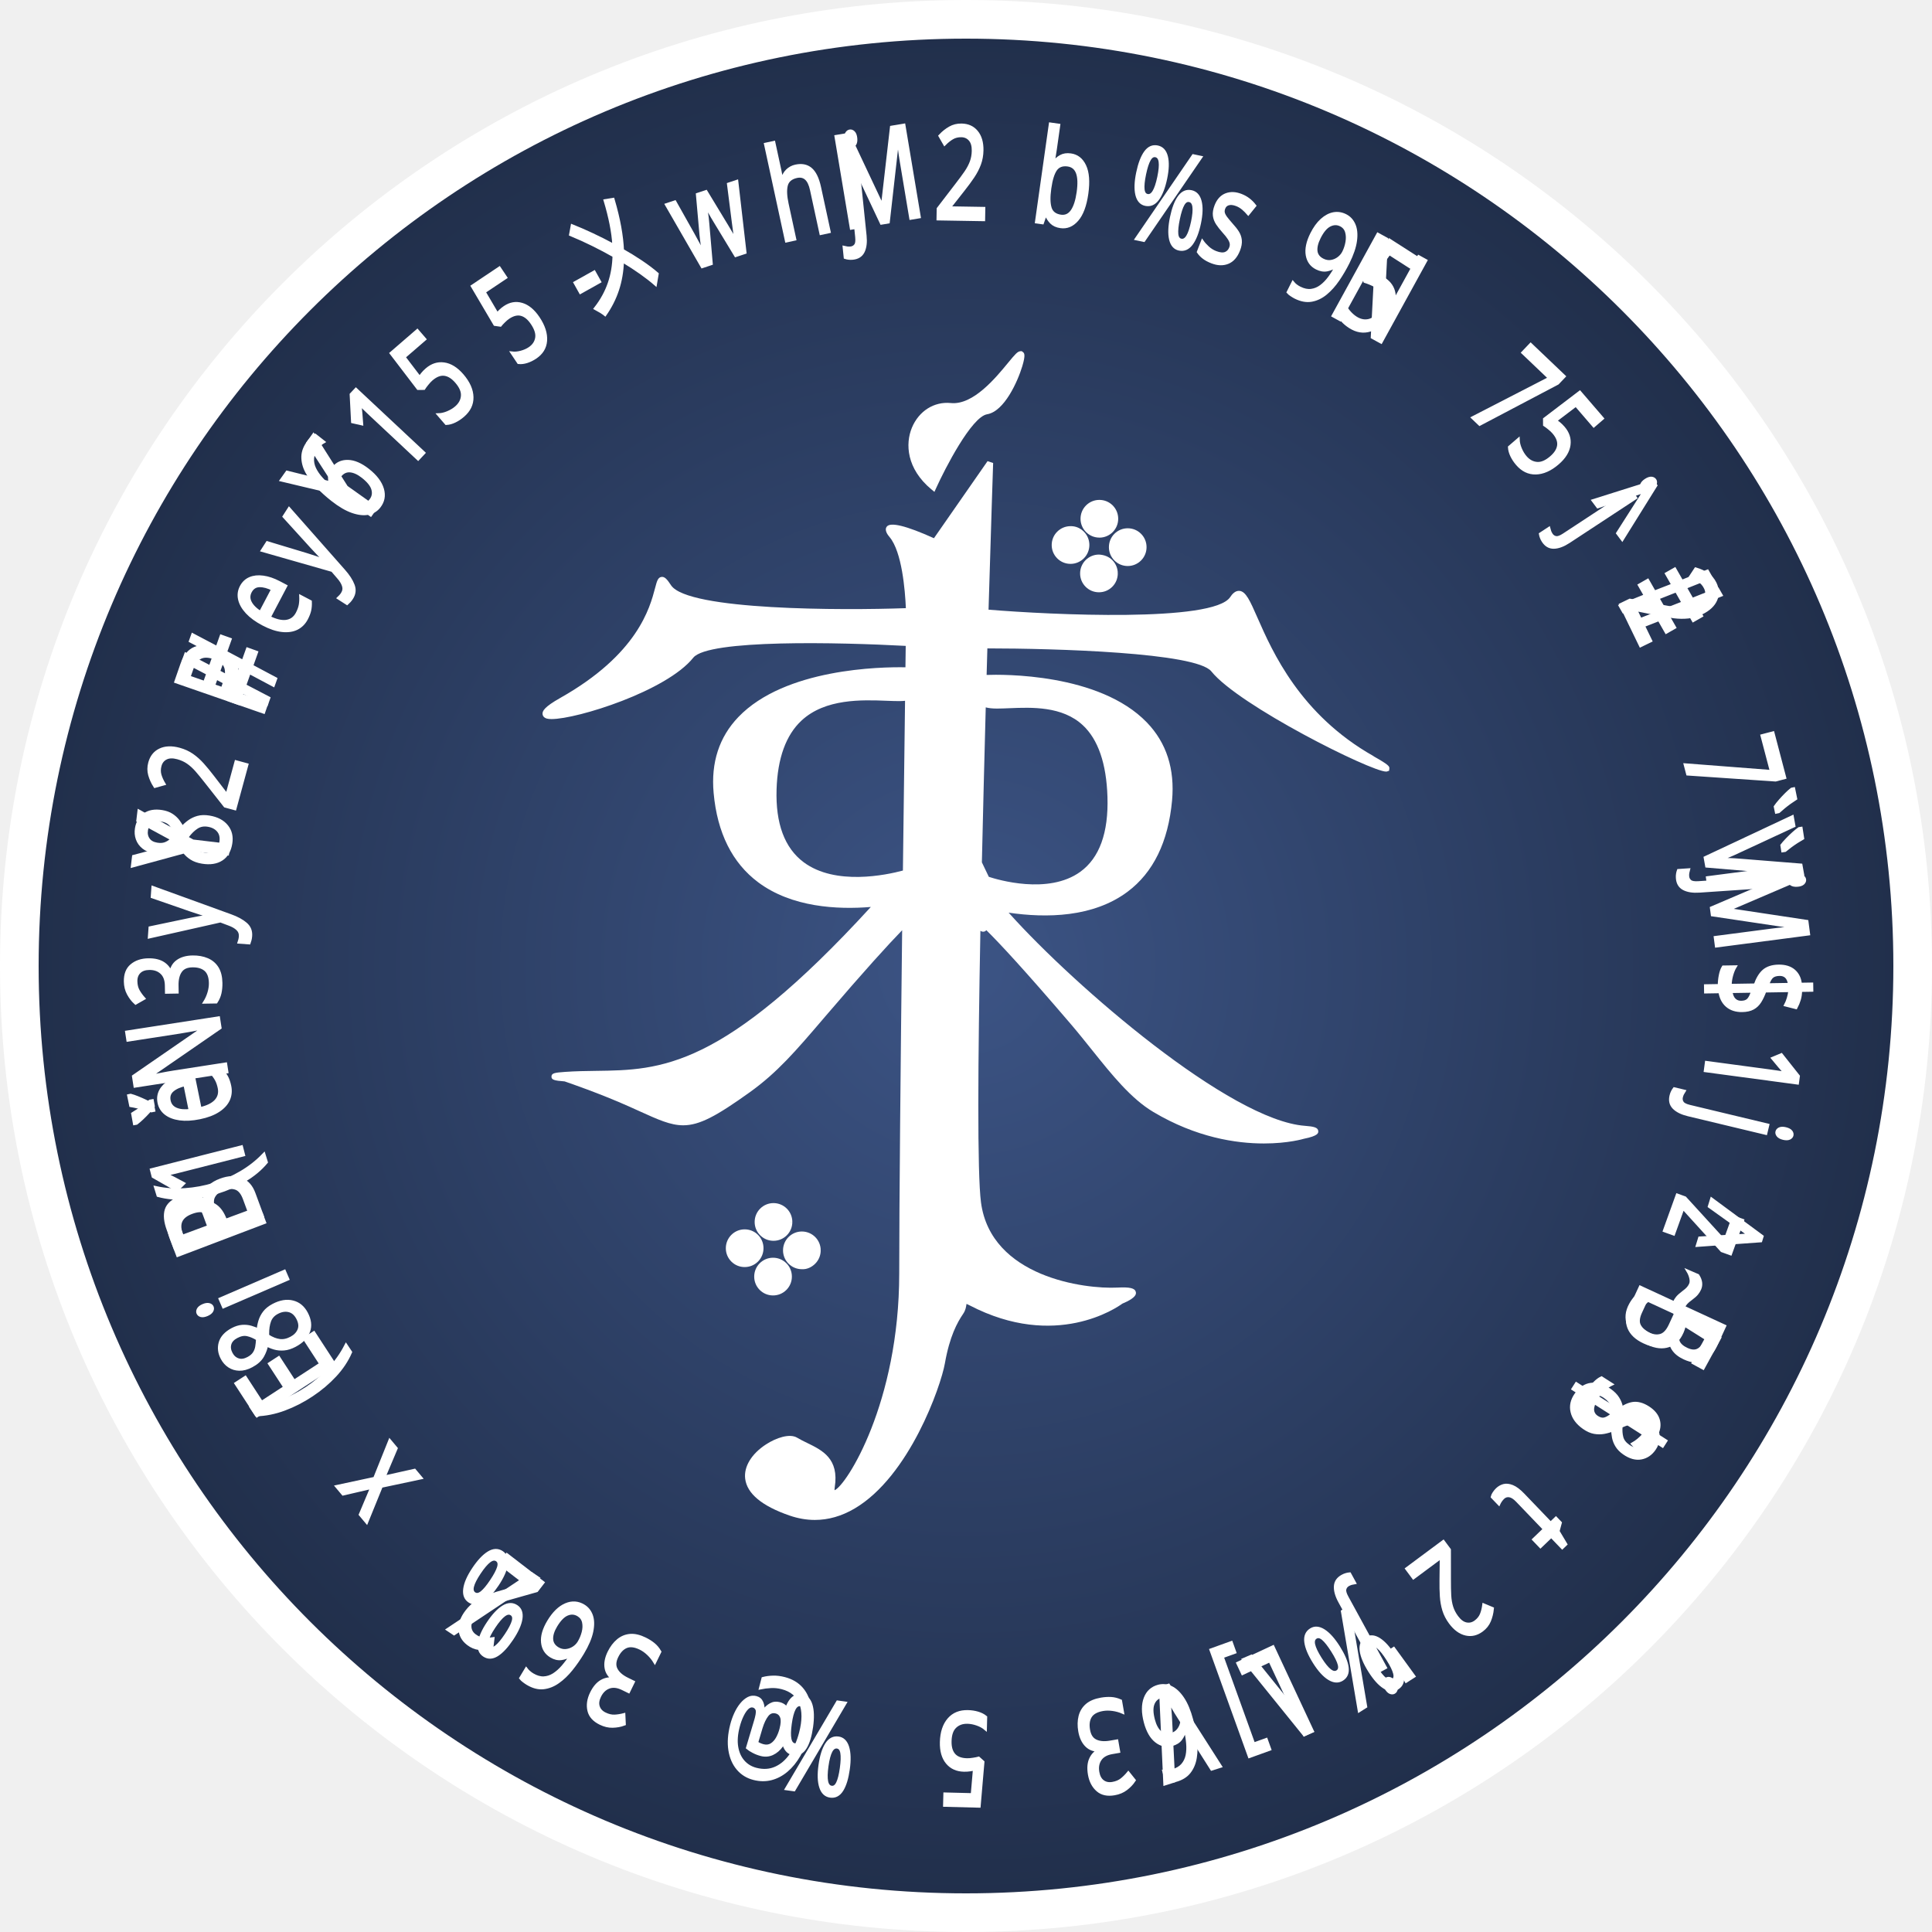
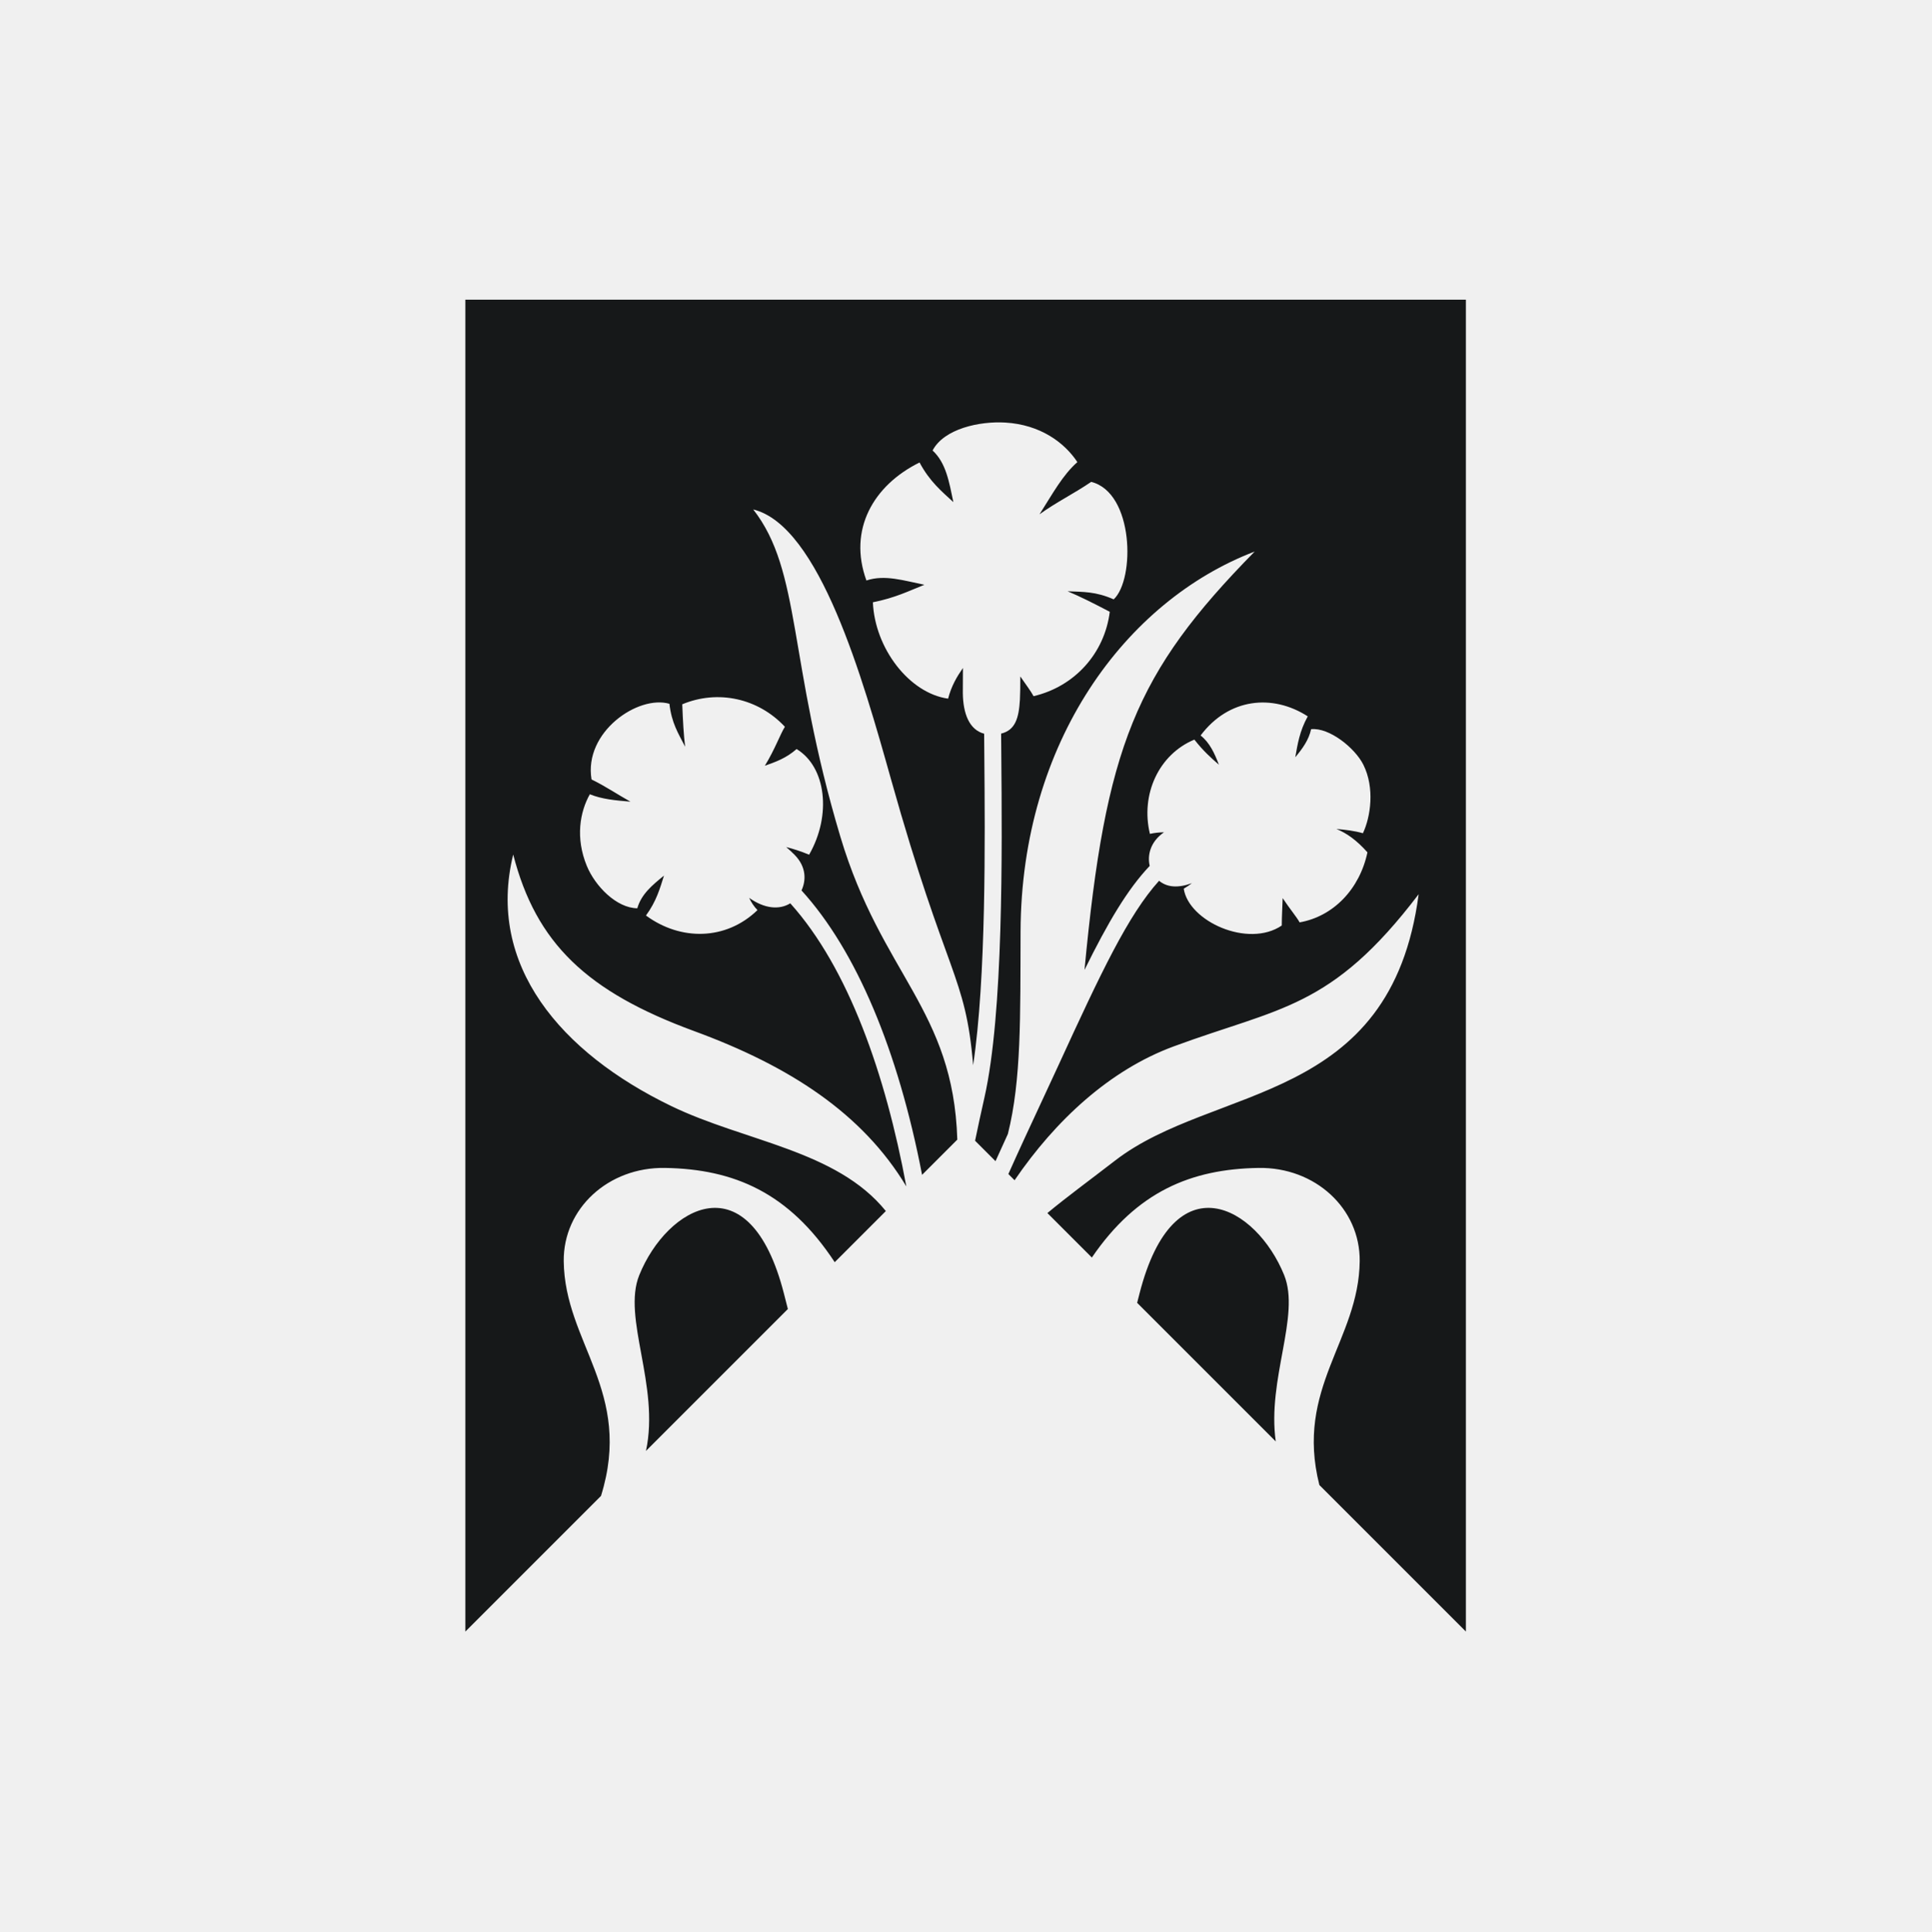
- <svg xmlns="http://www.w3.org/2000/svg" id="Layer_2" viewBox="0 0 640 640">
+ <svg xmlns="http://www.w3.org/2000/svg" id="Layer_1" viewBox="0 0 1160 1160">
  <defs>
-     <style>.cls-1,.cls-2{fill:#fff;}.cls-3{fill:url(#radial-gradient);}.cls-2{font-family:TengwarAnnatarGlaemscrafuItalic, 'Tengwar Annatar Glaemscrafu';font-size:42.67px;stroke:#fff;stroke-miterlimit:10;stroke-width:1.33px;}</style>
-     <radialGradient id="radial-gradient" cx="320.01" cy="320.01" fx="320.01" fy="320.01" r="308.62" gradientUnits="userSpaceOnUse">
-       <stop offset="0" stop-color="#3c5485" />
-       <stop offset="1" stop-color="#212f4b" />
-     </radialGradient>
+     <style>.cls-1{fill:#161819;}</style>
  </defs>
-   <g id="Gradient_Logo">
-     <g id="Gradient_Logo-2">
-       <circle class="cls-3" cx="320.01" cy="320.01" r="308.62" />
-       <path class="cls-1" d="M320,0C143.27,0,0,143.27,0,320s143.27,320,320,320,320-143.25,320-320S496.73,0,320,0ZM320,627.2c-169.64,0-307.2-137.53-307.2-307.2S150.36,12.8,320,12.8s307.2,137.56,307.2,307.2-137.53,307.2-307.2,307.2Z" />
-       <text class="cls-2" transform="translate(227.76 89.82) rotate(-18.36) scale(.75 1)">
-         <tspan x="0" y="0">w</tspan>
-       </text>
-       <text class="cls-2" transform="translate(257.83 80.22) rotate(-12.21) scale(.75 1)">
-         <tspan x="0" y="0">h</tspan>
-       </text>
-       <text class="cls-2" transform="translate(278.92 75.94) rotate(-9.49) scale(.75 1)">
-         <tspan x="0" y="0">M</tspan>
-       </text>
-       <text class="cls-2" transform="translate(280.72 75.27) rotate(-5.91) scale(.75 1)">
-         <tspan x="0" y="0">j</tspan>
-       </text>
-       <text class="cls-2" transform="translate(309.2 72.33) rotate(.95) scale(.75 1)">
-         <tspan x="0" y="0">2</tspan>
-       </text>
-       <text class="cls-2" transform="translate(340.68 72.98) rotate(8.05) scale(.75 1)">
-         <tspan x="0" y="0">b</tspan>
-       </text>
-       <text class="cls-2" transform="translate(370.96 77.8) rotate(11.82) scale(.75 1)">
-         <tspan x="0" y="0">%</tspan>
-       </text>
-       <text class="cls-2" transform="translate(373.03 78.19) rotate(13.42) scale(.75 1)">
-         <tspan x="0" y="0"> </tspan>
-       </text>
-       <text class="cls-2" transform="translate(384.18 80.9) rotate(16.1) scale(.75 1)">
-         <tspan x="0" y="0"> </tspan>
-       </text>
-       <text class="cls-2" transform="translate(395.1 83.69) rotate(21.04) scale(.75 1)">
-         <tspan x="0" y="0">s</tspan>
-       </text>
-       <text class="cls-2" transform="translate(423.86 95.2) rotate(26.57) scale(.75 1)">
-         <tspan x="0" y="0">9</tspan>
-       </text>
-       <text class="cls-2" transform="translate(438.97 102.96) rotate(28.78) scale(.75 1)">
-         <tspan x="0" y="0">N</tspan>
-       </text>
-       <text class="cls-2" transform="translate(440.81 103.47) rotate(32.66) scale(.75 1)">
-         <tspan x="0" y="0">5</tspan>
-       </text>
-       <text class="cls-2" transform="translate(467.07 120.91) rotate(37.59) scale(.75 1)">
-         <tspan x="0" y="0"> </tspan>
-       </text>
-       <text class="cls-2" transform="translate(476.15 127.96) rotate(40.24) scale(.75 1)">
-         <tspan x="0" y="0"> </tspan>
-       </text>
-       <text class="cls-2" transform="translate(484.9 135.31) rotate(43.62) scale(.75 1)">
-         <tspan x="0" y="0">7</tspan>
-       </text>
-       <text class="cls-2" transform="translate(497.88 147.32) rotate(49.27) scale(.75 1)">
-         <tspan x="0" y="0">5</tspan>
-       </text>
-       <text class="cls-2" transform="translate(518.1 171.67) rotate(53.13) scale(.75 1)">
-         <tspan x="0" y="0">^</tspan>
-       </text>
-       <text class="cls-2" transform="translate(519.51 172.94) rotate(56.69) scale(.75 1)">
-         <tspan x="0" y="0">j</tspan>
-       </text>
-       <text class="cls-2" transform="translate(535.06 197.48) rotate(60.27) scale(.75 1)">
-         <tspan x="0" y="0">#</tspan>
-       </text>
-       <text class="cls-2" transform="translate(536.35 198.84) rotate(64.17) scale(.75 1)">
-         <tspan x="0" y="0">2</tspan>
-       </text>
-       <text class="cls-2" transform="translate(549.69 227.59) rotate(69.17) scale(.75 1)">
-         <tspan x="0" y="0"> </tspan>
-       </text>
-       <text class="cls-2" transform="translate(553.74 238.36) rotate(71.86) scale(.75 1)">
-         <tspan x="0" y="0"> </tspan>
-       </text>
-       <text class="cls-2" transform="translate(557.33 249.19) rotate(75.28) scale(.75 1)">
-         <tspan x="0" y="0">7</tspan>
-       </text>
-       <text class="cls-2" transform="translate(561.73 266.61) rotate(78.47) scale(.75 1)">
-         <tspan x="0" y="0">`</tspan>
-       </text>
-       <text class="cls-2" transform="translate(563.58 276.04) rotate(79.83) scale(.75 1)">
-         <tspan x="0" y="0">V</tspan>
-       </text>
-       <text class="cls-2" transform="translate(563.98 278.15) rotate(81.2) scale(.75 1)">
-         <tspan x="0" y="0">`</tspan>
-       </text>
-       <text class="cls-2" transform="translate(565.38 287.65) rotate(82.56) scale(.75 1)">
-         <tspan x="0" y="0">M</tspan>
-       </text>
-       <text class="cls-2" transform="translate(565.98 289.45) rotate(86.12) scale(.75 1)">
-         <tspan x="0" y="0">j</tspan>
-       </text>
-       <text class="cls-2" transform="translate(567.47 318.41) rotate(89.07) scale(.75 1)">
-         <tspan x="0" y="0">$</tspan>
-       </text>
-       <text class="cls-2" transform="translate(567.52 320.56) rotate(91.21) scale(.75 1)">
-         <tspan x="0" y="0"> </tspan>
-       </text>
-       <text class="cls-2" transform="translate(567.23 332.08) rotate(93.84) scale(.75 1)">
-         <tspan x="0" y="0"> </tspan>
-       </text>
-       <text class="cls-2" transform="translate(566.58 343.43) rotate(97.65) scale(.75 1)">
-         <tspan x="0" y="0">1</tspan>
-       </text>
-       <text class="cls-2" transform="translate(563.83 364.69) rotate(103.48) scale(.75 1)">
-         <tspan x="0" y="0">j</tspan>
-       </text>
-       <text class="cls-2" transform="translate(556.59 392.83) rotate(107.09) scale(.75 1)">
-         <tspan x="0" y="0">^</tspan>
-       </text>
-       <text class="cls-2" transform="translate(556.19 394.76) rotate(109.83) scale(.75 1)">
-         <tspan x="0" y="0">z</tspan>
-       </text>
-       <text class="cls-2" transform="translate(548.69 414.83) rotate(113.41) scale(.75 1)">
-         <tspan x="0" y="0">~</tspan>
-       </text>
-       <text class="cls-2" transform="translate(544.8 423.63) rotate(114.78) scale(.75 1)">
-         <tspan x="0" y="0">B</tspan>
-       </text>
-       <text class="cls-2" transform="translate(544.44 425.47) rotate(118.67) scale(.75 1)">
-         <tspan x="0" y="0">5</tspan>
-       </text>
-       <text class="cls-2" transform="translate(528.76 452.96) rotate(122.55) scale(.75 1)">
-         <tspan x="0" y="0">$</tspan>
-       </text>
-       <text class="cls-2" transform="translate(527.81 454.74) rotate(125.05) scale(.75 1)">
-         <tspan x="0" y="0">8</tspan>
-       </text>
-       <text class="cls-2" transform="translate(516.44 470.62) rotate(128.62) scale(.75 1)">
-         <tspan x="0" y="0"> </tspan>
-       </text>
-       <text class="cls-2" transform="translate(509.22 479.59) rotate(131.27) scale(.75 1)">
-         <tspan x="0" y="0"> </tspan>
-       </text>
-       <text class="cls-2" transform="translate(502.08 488.27) rotate(136.18) scale(.75 1)">
-         <tspan x="0" y="0">t</tspan>
-       </text>
-       <text class="cls-2" transform="translate(479.45 509.87) rotate(143.4) scale(.75 1)">
-         <tspan x="0" y="0">2</tspan>
-       </text>
-       <text class="cls-2" transform="translate(453.56 528.38) rotate(147.29) scale(.75 1)">
-         <tspan x="0" y="0">'</tspan>
-       </text>
-       <text class="cls-2" transform="translate(451.68 529.58) rotate(147.8) scale(.75 1)">
-         <tspan x="0" y="0">%</tspan>
-       </text>
-       <text class="cls-2" transform="translate(450.29 530.89) rotate(151.38) scale(.75 1)">
-         <tspan x="0" y="0">j</tspan>
-       </text>
-       <text class="cls-2" transform="translate(424.58 544.36) rotate(154.97) scale(.75 1)">
-         <tspan x="0" y="0">L</tspan>
-       </text>
-       <text class="cls-2" transform="translate(422.71 545.29) rotate(156.72) scale(.75 1)">
-         <tspan x="0" y="0">\</tspan>
-       </text>
-       <text class="cls-2" transform="translate(410.98 550.35) rotate(160.18) scale(.75 1)">
-         <tspan x="0" y="0">]</tspan>
-       </text>
-       <text class="cls-2" transform="translate(394.96 555.93) rotate(162.39) scale(.75 1)">
-         <tspan x="0" y="0">V</tspan>
-       </text>
-       <text class="cls-2" transform="translate(393.13 556.7) rotate(165.15) scale(.75 1)">
-         <tspan x="0" y="0">6</tspan>
-       </text>
-       <text class="cls-2" transform="translate(372.43 562.12) rotate(170.13) scale(.75 1)">
-         <tspan x="0" y="0">3</tspan>
-       </text>
-       <text class="cls-2" transform="translate(351.22 565.58) rotate(173.93) scale(.75 1)">
-         <tspan x="0" y="0"> </tspan>
-       </text>
-       <text class="cls-2" transform="translate(339.77 566.75) rotate(176.58) scale(.75 1)">
-         <tspan x="0" y="0"> </tspan>
-       </text>
-       <text class="cls-2" transform="translate(328.56 567.78) rotate(-178.55) scale(.75 1)">
-         <tspan x="0" y="0">5</tspan>
-       </text>
-       <text class="cls-2" transform="translate(297.05 566.48) rotate(-173.65) scale(.75 1)">
-         <tspan x="0" y="0"> </tspan>
-       </text>
-       <text class="cls-2" transform="translate(285.52 565.1) rotate(-172.06) scale(.75 1)">
-         <tspan x="0" y="0">%</tspan>
-       </text>
-       <text class="cls-2" transform="translate(283.43 564.84) rotate(-170.47) scale(.75 1)">
-         <tspan x="0" y="0"> </tspan>
-       </text>
-       <text class="cls-2" transform="translate(272.27 563.35) rotate(-165.47) scale(.75 1)">
-         <tspan x="0" y="0">@</tspan>
-       </text>
-       <text class="cls-2" transform="translate(241.72 554.89) rotate(-160.46) scale(.75 1)">
-         <tspan x="0" y="0"> </tspan>
-       </text>
-       <text class="cls-2" transform="translate(230.92 551.01) rotate(-157.79) scale(.75 1)">
-         <tspan x="0" y="0"> </tspan>
-       </text>
-       <text class="cls-2" transform="translate(220.35 546.81) rotate(-153.96) scale(.75 1)">
-         <tspan x="0" y="0">3</tspan>
-       </text>
-       <text class="cls-2" transform="translate(201.19 537.37) rotate(-149) scale(.75 1)">
-         <tspan x="0" y="0">6</tspan>
-       </text>
-       <text class="cls-2" transform="translate(182.77 525.97) rotate(-146.27) scale(.75 1)">
-         <tspan x="0" y="0">%</tspan>
-       </text>
-       <text class="cls-2" transform="translate(180.98 525.31) rotate(-142.38) scale(.75 1)">
-         <tspan x="0" y="0">2</tspan>
-       </text>
-       <text class="cls-2" transform="translate(156.2 505.57) rotate(-137.44) scale(.75 1)">
-         <tspan x="0" y="0"> </tspan>
-       </text>
-       <text class="cls-2" transform="translate(147.76 497.76) rotate(-134.8) scale(.75 1)">
-         <tspan x="0" y="0"> </tspan>
-       </text>
-       <text class="cls-2" transform="translate(139.59 490) rotate(-129.99) scale(.75 1)">
-         <tspan x="0" y="0">x</tspan>
-       </text>
-       <text class="cls-2" transform="translate(120.35 466.33) rotate(-125.18) scale(.75 1)">
-         <tspan x="0" y="0"> </tspan>
-       </text>
-       <text class="cls-2" transform="translate(113.72 456.75) rotate(-123.59) scale(.75 1)">
-         <tspan x="0" y="0">(</tspan>
-       </text>
-       <text class="cls-2" transform="translate(112.49 454.88) rotate(-123.07) scale(.75 1)">
-         <tspan x="0" y="0">E</tspan>
-       </text>
-       <text class="cls-2" transform="translate(111.31 453.13) rotate(-121.48) scale(.75 1)">
-         <tspan x="0" y="0"> </tspan>
-       </text>
-       <text class="cls-2" transform="translate(105.3 443.46) rotate(-117.9) scale(.75 1)">
-         <tspan x="0" y="0">8</tspan>
-       </text>
-       <text class="cls-2" transform="translate(96.26 426.26) rotate(-113.35) scale(.75 1)">
-         <tspan x="0" y="0">i</tspan>
-       </text>
-       <text class="cls-2" transform="translate(88.6 407.89) rotate(-110.8) scale(.75 1)">
-         <tspan x="0" y="0">P</tspan>
-       </text>
-       <text class="cls-2" transform="translate(87.81 405.79) rotate(-110.28) scale(.75 1)">
-         <tspan x="0" y="0">B</tspan>
-       </text>
-       <text class="cls-2" transform="translate(87.05 403.83) rotate(-108.68) scale(.75 1)">
-         <tspan x="0" y="0"> </tspan>
-       </text>
-       <text class="cls-2" transform="translate(83.41 392.78) rotate(-107.08) scale(.75 1)">
-         <tspan x="0" y="0">(</tspan>
-       </text>
-       <text class="cls-2" transform="translate(82.65 390.95) rotate(-104.3) scale(.75 1)">
-         <tspan x="0" y="0">1</tspan>
-       </text>
-       <text class="cls-2" transform="translate(77.54 369.74) rotate(-101.53) scale(.75 1)">
-         <tspan x="0" y="0">é</tspan>
-       </text>
-       <text class="cls-2" transform="translate(77.1 367.67) rotate(-100.17) scale(.75 1)">
-         <tspan x="0" y="0">`</tspan>
-       </text>
-       <text class="cls-2" transform="translate(75.47 358.18) rotate(-98.8) scale(.75 1)">
-         <tspan x="0" y="0">N</tspan>
-       </text>
-       <text class="cls-2" transform="translate(75.11 356.11) rotate(-97.21) scale(.75 1)">
-         <tspan x="0" y="0"> </tspan>
-       </text>
-       <text class="cls-2" transform="translate(73.71 344.69) rotate(-94.55) scale(.75 1)">
-         <tspan x="0" y="0"> </tspan>
-       </text>
-       <text class="cls-2" transform="translate(72.72 333.34) rotate(-90.93) scale(.75 1)">
-         <tspan x="0" y="0">3</tspan>
-       </text>
-       <text class="cls-2" transform="translate(72.47 311.98) rotate(-85.92) scale(.75 1)">
-         <tspan x="0" y="0">y</tspan>
-       </text>
-       <text class="cls-2" transform="translate(74.29 290.41) rotate(-83.2) scale(.75 1)">
-         <tspan x="0" y="0">Y</tspan>
-       </text>
-       <text class="cls-2" transform="translate(74.38 288.42) rotate(-80.69) scale(.75 1)">
-         <tspan x="0" y="0">8</tspan>
-       </text>
-       <text class="cls-2" transform="translate(77.26 269.34) rotate(-74.77) scale(.75 1)">
-         <tspan x="0" y="0">2</tspan>
-       </text>
-       <text class="cls-2" transform="translate(86.17 238.8) rotate(-70.85) scale(.75 1)">
-         <tspan x="0" y="0">P</tspan>
-       </text>
-       <text class="cls-2" transform="translate(86.92 236.68) rotate(-70.33) scale(.75 1)">
-         <tspan x="0" y="0">#</tspan>
-       </text>
-       <text class="cls-2" transform="translate(87.6 234.68) rotate(-68.72) scale(.75 1)">
-         <tspan x="0" y="0"> </tspan>
-       </text>
-       <text class="cls-2" transform="translate(91.81 223.98) rotate(-66.04) scale(.75 1)">
-         <tspan x="0" y="0"> </tspan>
-       </text>
-       <text class="cls-2" transform="translate(96.33 213.56) rotate(-62.24) scale(.75 1)">
-         <tspan x="0" y="0">e</tspan>
-       </text>
-       <text class="cls-2" transform="translate(106.3 194.76) rotate(-57.29) scale(.75 1)">
-         <tspan x="0" y="0">y</tspan>
-       </text>
-       <text class="cls-2" transform="translate(118.24 176.7) rotate(-54.57) scale(.75 1)">
-         <tspan x="0" y="0">Y</tspan>
-       </text>
-       <text class="cls-2" transform="translate(119.23 174.98) rotate(-51.84) scale(.75 1)">
-         <tspan x="0" y="0">6</tspan>
-       </text>
-       <text class="cls-2" transform="translate(132.5 158.21) rotate(-46.9) scale(.75 1)">
-         <tspan x="0" y="0">1</tspan>
-       </text>
-       <text class="cls-2" transform="translate(147.01 142.43) rotate(-40.83) scale(.75 1)">
-         <tspan x="0" y="0">5</tspan>
-       </text>
-       <text class="cls-2" transform="translate(170.78 122.08) rotate(-33.79) scale(.71 1)">
-         <tspan x="0" y="0">5</tspan>
-       </text>
-       <text class="cls-2" transform="translate(195.39 105.63) rotate(-26.71) scale(.71 1)">
-         <tspan x="0" y="0">〤</tspan>
-       </text>
-       <text class="cls-2" transform="translate(195.88 105.84) rotate(-29.22) scale(.71 1)">
-         <tspan x="0" y="0">-</tspan>
-       </text>
-       <path class="cls-1" d="M364.18,178.1h.01c3.44,0,6.24-2.81,6.23-6.25h0c0-1.68-.65-3.25-1.83-4.43-1.18-1.18-2.74-1.82-4.41-1.82h-.01c-1.67,0-3.23.65-4.41,1.83-1.18,1.18-1.82,2.75-1.82,4.43,0,3.44,2.8,6.23,6.24,6.23Z" />
-       <path class="cls-1" d="M367.34,181.27c0,1.67.65,3.23,1.83,4.41,1.18,1.18,2.75,1.82,4.41,1.82h0c3.44,0,6.24-2.81,6.23-6.25h0c0-1.68-.65-3.25-1.83-4.43-1.18-1.18-2.74-1.82-4.41-1.82h0c-1.67,0-3.23.65-4.41,1.83-1.18,1.18-1.82,2.75-1.82,4.43Z" />
-       <path class="cls-1" d="M354.63,186.79h0c3.44,0,6.24-2.81,6.24-6.25h0c0-1.68-.65-3.25-1.83-4.42-1.18-1.18-2.72-1.87-4.42-1.82-1.67,0-3.23.65-4.41,1.83-1.18,1.18-1.82,2.75-1.82,4.43,0,1.67.65,3.23,1.83,4.41,1.18,1.18,2.74,1.82,4.41,1.82Z" />
-       <path class="cls-1" d="M370.28,189.94c0-1.67-.65-3.23-1.83-4.41-1.18-1.18-2.77-1.75-4.42-1.82-3.44,0-6.24,2.81-6.23,6.26,0,1.67.65,3.23,1.83,4.41,1.18,1.18,2.74,1.82,4.41,1.82h.01c1.67,0,3.23-.65,4.41-1.83,1.18-1.18,1.82-2.75,1.82-4.42h-.83s.83-.01.83-.01Z" />
-       <path class="cls-1" d="M262.47,404.77c0-3.44-2.8-6.23-6.24-6.23h-.01c-3.44,0-6.24,2.81-6.23,6.26,0,1.67.65,3.23,1.83,4.41,1.18,1.18,2.74,1.82,4.41,1.82h.01c1.67,0,3.23-.65,4.41-1.83,1.18-1.18,1.82-2.75,1.82-4.42h-.83s.83-.01.83-.01Z" />
-       <path class="cls-1" d="M271.87,414.18c0-3.44-2.8-6.23-6.24-6.23h-.01c-3.44,0-6.24,2.81-6.23,6.26,0,3.44,2.8,6.23,6.24,6.23,1.66.1,3.24-.65,4.42-1.83,1.18-1.18,1.82-2.75,1.82-4.42h-.83s.83-.01.83-.01Z" />
-       <path class="cls-1" d="M252.92,413.48h0c0-1.68-.65-3.25-1.83-4.42-1.18-1.18-2.74-1.82-4.41-1.82h-.01c-3.44,0-6.24,2.81-6.23,6.26,0,1.67.65,3.23,1.83,4.41,1.18,1.18,2.74,1.82,4.41,1.82h.01c1.67,0,3.23-.65,4.41-1.83,1.18-1.18,1.82-2.75,1.82-4.42Z" />
-       <path class="cls-1" d="M256.08,416.64h-.01c-3.44,0-6.24,2.81-6.23,6.26,0,1.67.65,3.23,1.83,4.41,1.18,1.18,2.74,1.82,4.41,1.82h.01c1.67,0,3.23-.65,4.41-1.83,1.18-1.18,1.82-2.75,1.82-4.42h0c0-1.68-.65-3.25-1.83-4.42-1.18-1.18-2.74-1.82-4.41-1.82Z" />
-       <path class="cls-1" d="M455.03,250.49c-24.33-13.73-33.53-34.62-38.47-45.85-2.48-5.63-3.84-8.73-5.99-8.91-1.42-.1-2.43,1.12-3.06,2.07-5.6,8.41-59.14,5.89-80.04,4.16.83-28.14,1.5-47.94,1.52-48.59l-1.85-.61-17.76,25.53c-9.16-4.13-14.41-5.42-15.62-3.84-.94,1.23.43,2.87.94,3.48,4.09,4.91,5.12,17.58,5.38,23.53-20.82.75-72.21.78-77.78-7.57-1.2-1.8-2.05-2.98-3.23-2.77-1.15.19-1.47,1.43-2.06,3.66-1.73,6.57-5.77,21.95-31.4,36.41-5.37,3.03-6,4.38-5.88,5.4.05.4.29,1.13,1.42,1.45.39.11.91.16,1.56.16,8.54,0,38.12-9.3,46.94-20.32,4.91-6.15,48.51-5.1,70.38-3.92-.03,2.07-.06,4.43-.09,7.09-8.2-.15-39.89.37-55.34,16.47-6.36,6.62-9.12,15.09-8.2,25.17,1.2,13.21,6.17,23.17,14.77,29.59,11.13,8.31,26.24,9.07,37.31,8.16-49.25,53.76-69.59,54.02-91.1,54.3-3.3.04-6.71.09-10.21.34-3.33.24-4.49.38-4.49,1.56,0,1.03.82,1.33,4.36,1.59,1.24.42,11.77,4.02,21.5,8.38l3.12,1.41c6.37,2.89,10.45,4.75,14.66,4.75,5.42,0,11.05-3.07,22.04-10.94,9.14-6.55,15.23-13.67,24.45-24.45l.56-.66c13.01-15.21,20.81-23.76,25.48-28.57-.51,44-.97,90.44-.97,113.68,0,42.88-17.54,70.3-21.42,71.83-.01-.19-.01-.49.06-.98,1.5-9.51-4.13-12.25-9.1-14.67-1.13-.55-2.3-1.12-3.35-1.75-2.48-1.49-6.96.03-10.3,2.2-4.82,3.13-7.41,7.39-6.92,11.38.6,4.93,5.53,9.03,14.65,12.19,2.83.98,5.64,1.47,8.43,1.47,4.47,0,8.88-1.26,13.17-3.78,18.18-10.69,28.58-40.56,29.9-48.06,1.59-9.02,4.09-13.55,6.09-16.49.77-1.13.93-2.25,1.04-2.99.01-.07.02-.16.03-.24.21.08.54.22,1.06.49,28.48,14.81,48.81.71,50.57-.58,4.87-2.03,4.58-3.36,4.46-3.86-.29-1.28-1.95-1.68-6.16-1.46-10.68.54-41.81-3.42-45.12-28.19-1.28-9.62-1.02-47.12-.2-89.98.5.28,1,.39,1.47.17.21-.1.37-.24.49-.4,4.19,4.11,12.3,12.78,27.96,31.08,2.43,2.84,4.77,5.77,7.04,8.6,6.65,8.3,12.93,16.14,20.32,20.54,14.21,8.46,27.39,10.44,36.63,10.44,8.1,0,13.16-1.53,13.22-1.55,4.89-.98,4.83-1.96,4.79-2.55-.07-1.21-1.52-1.53-4.34-1.74-24.78-1.77-76.18-46.06-97.99-70.36-.08-.09-.16-.18-.24-.26,12.51,1.83,28,1.59,39.39-6.92,8.54-6.38,13.5-16.55,14.75-30.23.95-10.43-1.85-19.12-8.33-25.84-15.8-16.41-48.03-15.95-53.1-15.76.08-2.98.17-5.92.25-8.79,22.38.01,69.18,1.35,74.19,7.61,9.04,11.3,52.89,33.2,57.9,33.2.11,0,.2,0,.27-.03l.72-.25.08-.67c.09-.77-.09-1.23-5.23-4.13ZM299.1,288.38c-5.52,1.48-22.37,5.07-32.87-2.75-6.32-4.71-9.34-12.83-8.98-24.15.33-10.32,3.11-17.99,8.26-22.78,7.88-7.34,20.08-6.87,28.15-6.56,1.54.06,2.95.11,4.19.11.72,0,1.36-.04,1.96-.1-.2,14.98-.45,34.81-.71,56.23ZM326.55,234.33c.99.26,2.21.39,3.71.39,1.27,0,2.67-.06,4.17-.12,7.36-.3,17.45-.71,24.27,5.64,5.06,4.71,7.81,12.68,8.16,23.71.38,11.89-2.65,20.25-8.99,24.84-10.63,7.7-27.55,2.58-30.31,1.67-.81-1.7-1.57-3.29-2.3-4.8.39-17.34.84-34.91,1.28-51.33Z" />
-       <path class="cls-1" d="M308.52,162.09l1.02.85.55-1.21c2.95-6.52,11.74-23.64,16.91-24.5,5.69-.95,10.11-10.83,11.65-15.92,1.15-3.81.63-4.3.28-4.63l-.49-.36-.44.03c-.92.06-1.71.97-4.08,3.85-4.04,4.91-11.56,14.08-18.96,13.31-5.52-.55-10.56,2.64-12.86,8.12-2.27,5.42-1.78,13.64,6.41,20.46Z" />
-     </g>
+   <g id="Single_Collor">
+     <path class="cls-1" d="M470.88,777.03c.8,3.14,1.59,6.22,2.36,9.24l-85.24,85.24c8.44-39.17-14.44-79.91-4.01-105.63,16.63-41.05,66.19-69.7,86.89,11.15ZM771.33,765.88c-16.63-41.05-66.19-69.7-86.89,11.15-.48,1.86-.95,3.7-1.41,5.52l83.26,83.26c-5.29-37.38,14.95-75.45,5.04-99.93ZM880.48,180H279.52v800l81.48-81.48c19.48-62.77-21.88-91.73-22.39-141.01-.32-31.54,26.72-56.56,60.83-55.99,41.47.69,74.5,14.85,101.94,56.62l30.71-30.71c-29.65-36.65-84.79-41.73-129.01-63.13-66.08-31.96-111.13-84.52-94.82-151.03,13.73,53.31,44.2,82.39,108.77,106.09,57.46,21.09,101.11,49.55,127.37,93.28-12.49-67.26-34.71-131.09-69.71-170.06-6.65,4.1-15.57,3.21-24.7-3.27,1.27,2.7,2.87,5.18,5,7.34-18.89,18.28-46.14,18.6-66.99,3.26,6.25-8.53,8.41-16.27,10.83-23.98-7.13,5.81-13.61,11.17-16.03,19.63-12.45-.11-25.33-13.27-30.34-25.47-6.91-16.85-4.14-32.38,1.82-43.01,7.26,2.96,15.3,3.69,24.41,4.45-7.62-4.22-14.76-9.13-23.38-13.35-4.75-28.51,27.98-50.9,46.79-45.44,1.3,11.54,5.19,17.48,9.43,25.78-.89-7.23-1.32-15.15-1.73-25.48,21.38-8.92,45.65-3.68,61.65,13.51-2.79,4.41-5.97,13.51-12.03,23.39,6.45-2.28,12.73-4.46,19.05-10.02,17.71,10.67,21.19,39.64,7.53,63.46-5.16-2.14-9.62-3.53-13.75-4.59,1.87,1.62,3.57,3.18,5.02,4.66,7.26,7.39,6.88,15.56,4.16,21.39,33,36.25,58.04,96.2,72.42,170.84l21.16-21.16c-2.39-78.26-45.48-99.16-70.24-181.96-31.76-106.2-23.22-159.26-52.34-196.56,39.8,9.75,65.84,101.81,82.71,161.9,33.59,119.68,44.78,117,49.38,171.92,7.86-52.41,7.15-135.19,6.71-186.87-.04-4.33-.07-8.42-.1-12.24-8.88-2.34-12.64-11.98-12.8-24.34-.03-2.42,0-8,.06-15.14-3.6,5.2-6.91,10.72-8.91,18.42-23.29-3.24-43.99-30.16-45.18-57.88,13.57-2.7,21.64-6.84,30.95-10.52-12.16-2.45-23.86-6.28-34.83-2.57-11.11-30.52,4.18-57.2,31.91-70.89,6.09,11.44,13.34,17.39,20.32,23.81-2.58-12.23-4.38-23.52-12.49-31.01,6.89-13.13,28.28-17.68,43.6-16.78,21.14,1.23,35.65,12.05,43.37,23.75-8.91,7.86-14.79,18.91-22.74,31.36,9.99-7.23,20.56-12.34,31.04-19.48,25.72,6.43,26.43,58.51,13.52,70.57-10.84-4.78-18.25-4.45-27.71-4.86,7.42,3.1,15.2,7.01,25.35,12.32-3.11,24.91-21.06,44.91-45.78,50.69-1.55-2.94-4.54-6.87-7.97-11.85.02,5.78-.04,10.68-.23,14.02-.64,11.07-2.81,18.26-11.28,20.32.03,3.81.06,7.9.1,12.22.5,58.28,1.33,155.81-10.16,206.55-2,8.84-3.85,17.38-5.58,25.77l12.27,12.27c2.48-5.52,4.96-10.98,7.43-16.34,8.14-32.54,7.44-70.3,7.62-121.67.41-113.76,63.08-198.56,140.63-228.17-71.83,73.08-89.58,117.31-102.23,251.3,14.08-28.54,25.82-48.44,39.17-62.48-1.44-6.1.12-14.35,8.57-20.18-2.64.02-5.43.29-8.45.95-5.7-23.53,5.2-47.69,26.7-56.62,5.31,6.78,10.08,11.05,14.74,15.07-2.62-6.84-5.51-13.24-10.99-17.55,16.79-22.4,43.11-25.17,64.36-11.49-4.99,9.03-6.1,16.8-7.49,24.57,4.35-5.24,8.09-10.35,9.51-16.87,10.9-1.1,26.33,11.26,31.37,21.34,6.96,13.93,4.37,31.39-.26,41.17-4.99-1.44-10.23-2.08-15.92-2.55,6.14,2.48,12.09,6.66,18.64,14.02-4.66,22.04-20.41,38.48-40.74,42.07-1.81-3.31-5.94-8.14-10.18-14.57-.17,5.31-.51,10.7-.54,16.46-20.22,13.71-55.93-2.53-58.88-22.12,1.85-1.1,3.46-2.2,4.9-3.31-8.44,3.07-14.97,2.49-19.72-1.45-18.57,20.57-34.73,54.79-60.54,111.06-3.5,7.65-7.14,15.46-10.85,23.4-6.21,13.33-12.7,27.26-19.13,41.69l3.73,3.73c24.65-36.12,57.22-66.21,95.42-80.34,63.77-23.59,94.77-22.36,147.29-91.47-16.65,127.09-122.83,114-182.36,160.02-15.26,11.79-28.82,21.69-40.64,31.5l26.71,26.71c27.06-39.6,59.53-53.14,100.06-53.82,34.11-.57,61.15,24.45,60.82,55.99-.48,47.54-38.99,76.17-24.22,134.49l88,88V180Z" />
  </g>
</svg>
